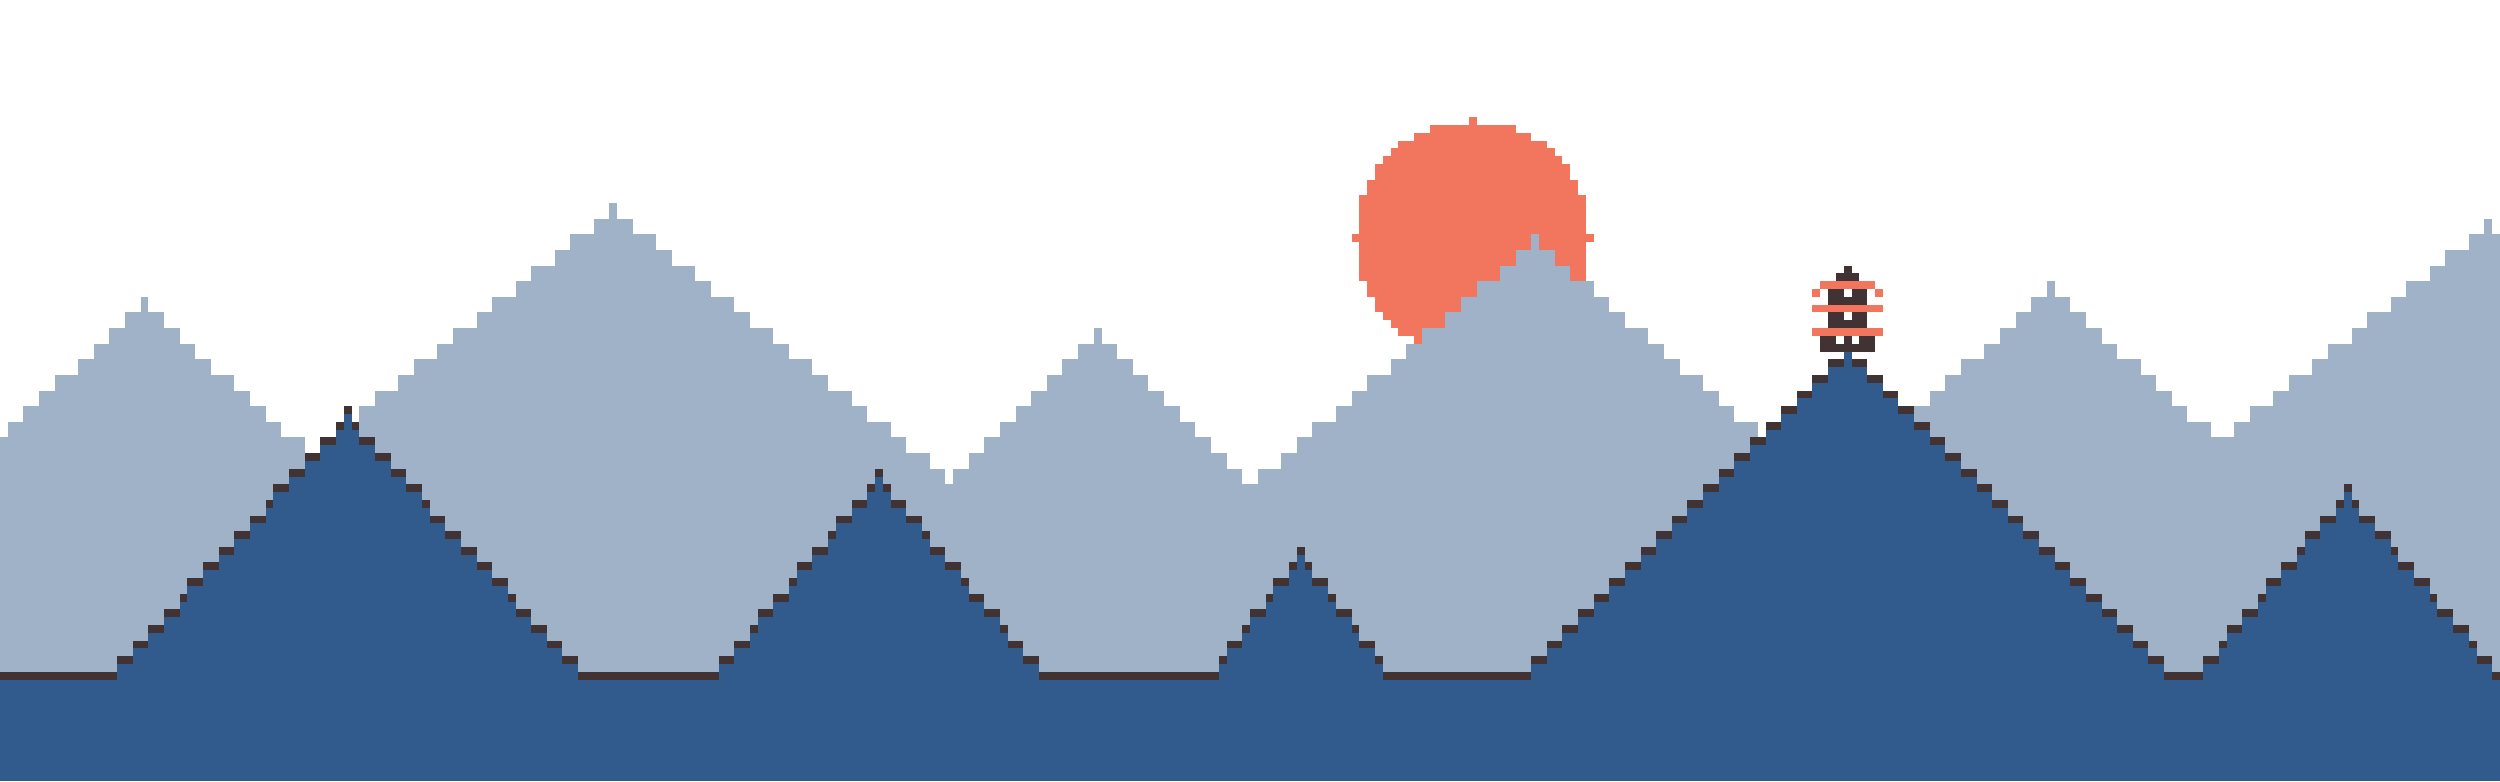
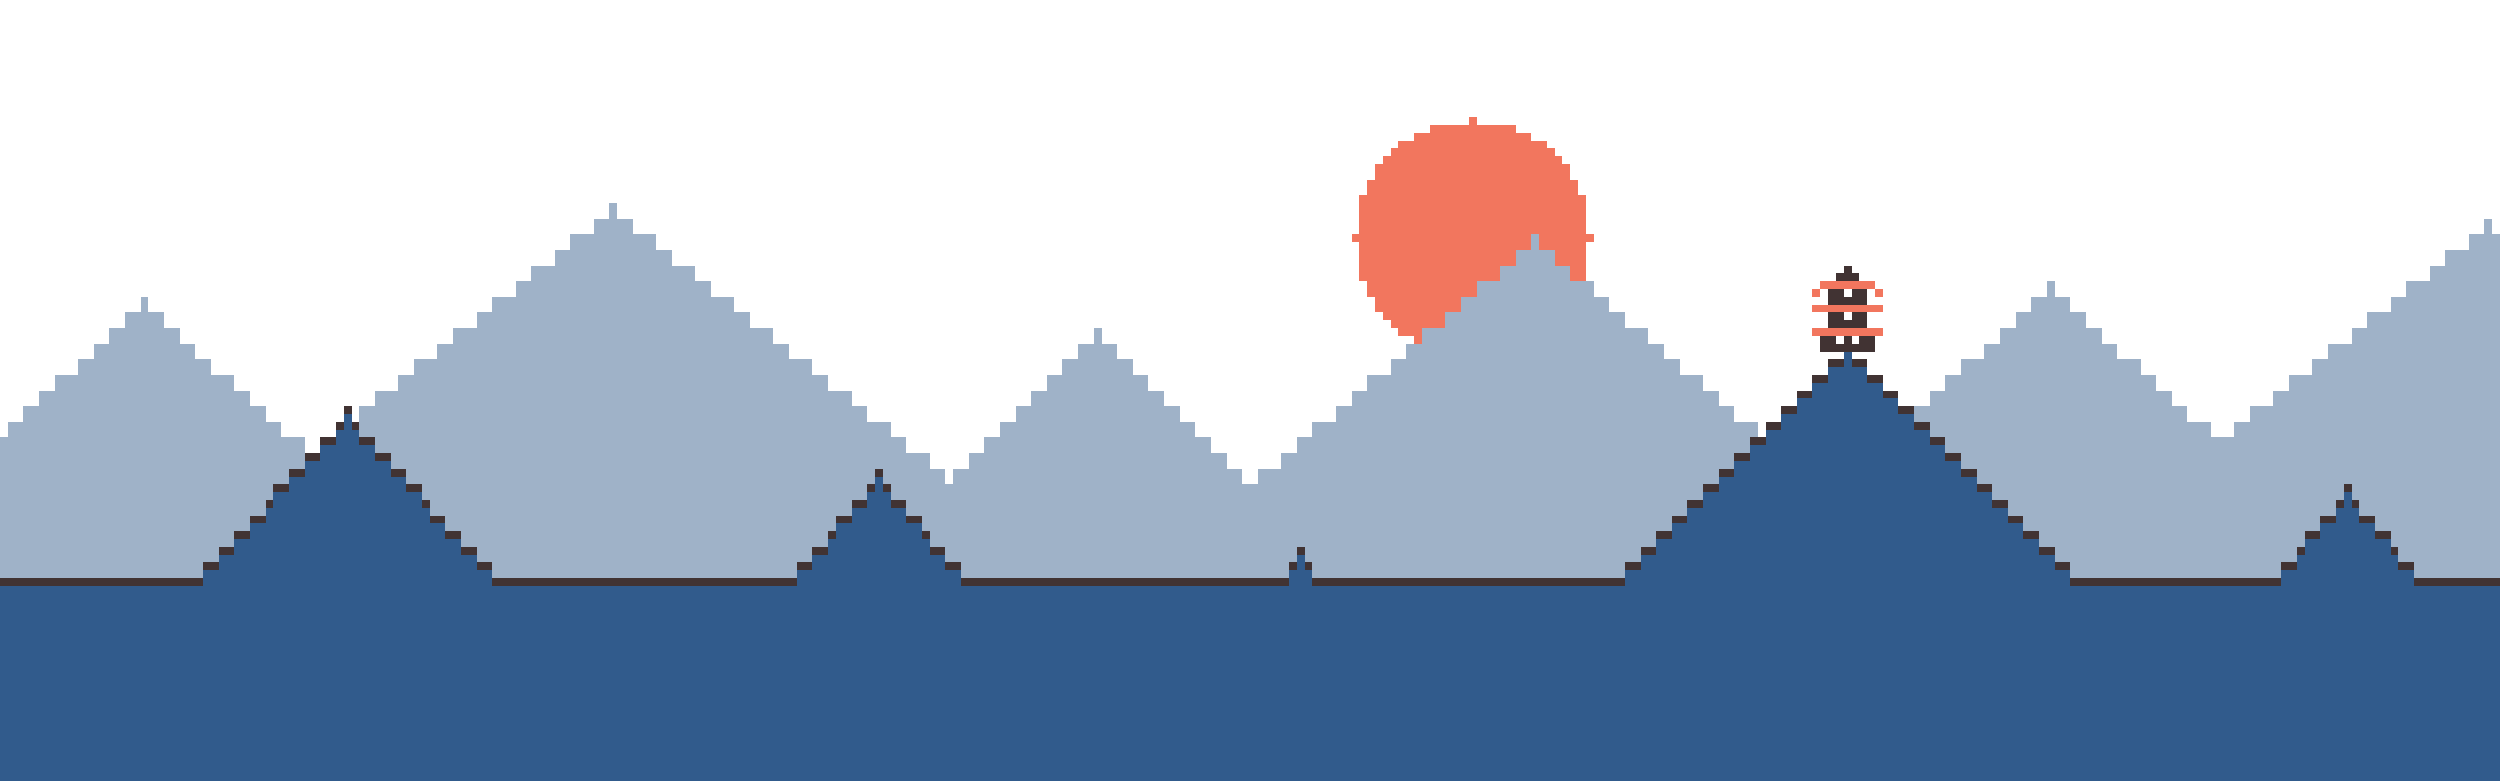
<svg xmlns="http://www.w3.org/2000/svg" viewBox="0 0 320 100" preserveAspectRatio="xMidYMax slice" shape-rendering="crispEdges">
-   <path fill="#9fb2c8" d="M78 26h1v1h-1zM78 27h1v1h-1zM76 28h5v1h-5zM318 28h1v1h-1zM76 29h5v1h-5zM318 29h1v1h-1zM73 30h11v1h-11zM196 30h1v1h-1zM316 30h4v1h-4zM73 31h11v1h-11zM196 31h1v1h-1zM316 31h4v1h-4zM71 32h15v1h-15zM194 32h5v1h-5zM313 32h7v1h-7zM71 33h15v1h-15zM194 33h5v1h-5zM313 33h7v1h-7zM68 34h21v1h-21zM192 34h9v1h-9zM311 34h9v1h-9zM68 35h21v1h-21zM192 35h9v1h-9zM311 35h9v1h-9zM66 36h25v1h-25zM189 36h15v1h-15zM262 36h1v1h-1zM308 36h12v1h-12zM66 37h25v1h-25zM189 37h15v1h-15zM262 37h1v1h-1zM308 37h12v1h-12zM18 38h1v1h-1zM63 38h31v1h-31zM187 38h19v1h-19zM260 38h5v1h-5zM306 38h14v1h-14zM18 39h1v1h-1zM63 39h31v1h-31zM187 39h19v1h-19zM260 39h5v1h-5zM306 39h14v1h-14zM16 40h5v1h-5zM61 40h35v1h-35zM185 40h23v1h-23zM258 40h9v1h-9zM303 40h17v1h-17zM16 41h5v1h-5zM61 41h35v1h-35zM185 41h23v1h-23zM258 41h9v1h-9zM303 41h17v1h-17zM14 42h9v1h-9zM58 42h41v1h-41zM140 42h1v1h-1zM182 42h29v1h-29zM256 42h13v1h-13zM301 42h19v1h-19zM14 43h9v1h-9zM58 43h41v1h-41zM140 43h1v1h-1zM182 43h29v1h-29zM256 43h13v1h-13zM301 43h19v1h-19zM12 44h13v1h-13zM56 44h45v1h-45zM138 44h5v1h-5zM180 44h33v1h-33zM254 44h17v1h-17zM298 44h22v1h-22zM12 45h13v1h-13zM56 45h45v1h-45zM138 45h5v1h-5zM180 45h33v1h-33zM254 45h17v1h-17zM298 45h22v1h-22zM10 46h17v1h-17zM53 46h51v1h-51zM136 46h9v1h-9zM178 46h37v1h-37zM251 46h23v1h-23zM296 46h24v1h-24zM10 47h17v1h-17zM53 47h51v1h-51zM136 47h9v1h-9zM178 47h37v1h-37zM251 47h23v1h-23zM296 47h24v1h-24zM7 48h23v1h-23zM51 48h55v1h-55zM134 48h13v1h-13zM175 48h43v1h-43zM249 48h27v1h-27zM293 48h27v1h-27zM7 49h23v1h-23zM51 49h55v1h-55zM134 49h13v1h-13zM175 49h43v1h-43zM249 49h27v1h-27zM293 49h27v1h-27zM5 50h27v1h-27zM48 50h61v1h-61zM132 50h17v1h-17zM173 50h47v1h-47zM247 50h31v1h-31zM291 50h29v1h-29zM5 51h27v1h-27zM48 51h61v1h-61zM132 51h17v1h-17zM173 51h47v1h-47zM247 51h31v1h-31zM291 51h29v1h-29zM3 52h31v1h-31zM46 52h65v1h-65zM130 52h21v1h-21zM171 52h51v1h-51zM245 52h35v1h-35zM288 52h32v1h-32zM3 53h31v1h-31zM46 53h65v1h-65zM130 53h21v1h-21zM171 53h51v1h-51zM245 53h35v1h-35zM288 53h32v1h-32zM1 54h35v1h-35zM46 54h68v1h-68zM128 54h25v1h-25zM168 54h57v1h-57zM247 54h36v1h-36zM286 54h34v1h-34zM1 55h35v1h-35zM46 55h68v1h-68zM128 55h25v1h-25zM168 55h57v1h-57zM247 55h36v1h-36zM286 55h34v1h-34zM0 56h39v1h-39zM48 56h68v1h-68zM126 56h29v1h-29zM166 56h58v1h-58zM249 56h71v1h-71zM0 57h39v1h-39zM48 57h68v1h-68zM126 57h29v1h-29zM166 57h58v1h-58zM249 57h71v1h-71zM0 58h39v1h-39zM50 58h69v1h-69zM124 58h33v1h-33zM164 58h58v1h-58zM251 58h69v1h-69zM0 59h39v1h-39zM50 59h69v1h-69zM124 59h33v1h-33zM164 59h58v1h-58zM251 59h69v1h-69zM0 60h37v1h-37zM52 60h60v1h-60zM113 60h8v1h-8zM122 60h37v1h-37zM161 60h59v1h-59zM253 60h67v1h-67zM0 61h37v1h-37zM52 61h60v1h-60zM113 61h8v1h-8zM122 61h37v1h-37zM161 61h59v1h-59zM253 61h67v1h-67zM0 62h35v1h-35zM54 62h57v1h-57zM114 62h104v1h-104zM255 62h45v1h-45zM301 62h19v1h-19zM0 63h35v1h-35zM54 63h57v1h-57zM114 63h104v1h-104zM255 63h45v1h-45zM301 63h19v1h-19zM0 64h34v1h-34zM55 64h54v1h-54zM116 64h100v1h-100zM257 64h42v1h-42zM302 64h18v1h-18zM0 65h34v1h-34zM55 65h54v1h-54zM116 65h100v1h-100zM257 65h42v1h-42zM302 65h18v1h-18zM0 66h32v1h-32zM57 66h50v1h-50zM118 66h96v1h-96zM259 66h38v1h-38zM304 66h16v1h-16zM0 67h32v1h-32zM57 67h50v1h-50zM118 67h96v1h-96zM259 67h38v1h-38zM304 67h16v1h-16zM0 68h30v1h-30zM59 68h47v1h-47zM119 68h93v1h-93zM261 68h34v1h-34zM306 68h14v1h-14zM0 69h30v1h-30zM59 69h47v1h-47zM119 69h93v1h-93zM261 69h34v1h-34zM306 69h14v1h-14zM0 70h28v1h-28zM61 70h43v1h-43zM121 70h45v1h-45zM167 70h43v1h-43zM263 70h31v1h-31zM307 70h13v1h-13zM0 71h28v1h-28zM61 71h43v1h-43zM121 71h45v1h-45zM167 71h43v1h-43zM263 71h31v1h-31zM307 71h13v1h-13zM0 72h26v1h-26zM63 72h39v1h-39zM123 72h42v1h-42zM168 72h40v1h-40zM265 72h27v1h-27zM309 72h11v1h-11zM0 73h26v1h-26zM63 73h39v1h-39zM123 73h42v1h-42zM168 73h40v1h-40zM265 73h27v1h-27zM309 73h11v1h-11zM0 74h24v1h-24zM65 74h36v1h-36zM124 74h39v1h-39zM170 74h36v1h-36zM267 74h23v1h-23zM311 74h9v1h-9zM0 75h24v1h-24zM65 75h36v1h-36zM124 75h39v1h-39zM170 75h36v1h-36zM267 75h23v1h-23zM311 75h9v1h-9zM0 76h23v1h-23zM66 76h33v1h-33zM126 76h36v1h-36zM171 76h33v1h-33zM269 76h20v1h-20zM312 76h8v1h-8zM0 77h23v1h-23zM66 77h33v1h-33zM126 77h36v1h-36zM171 77h33v1h-33zM269 77h20v1h-20zM312 77h8v1h-8zM0 78h21v1h-21zM68 78h29v1h-29zM128 78h32v1h-32zM173 78h29v1h-29zM271 78h16v1h-16zM314 78h6v1h-6zM0 79h21v1h-21zM68 79h29v1h-29zM128 79h32v1h-32zM173 79h29v1h-29zM271 79h16v1h-16zM314 79h6v1h-6zM0 80h19v1h-19zM70 80h26v1h-26zM129 80h30v1h-30zM174 80h26v1h-26zM273 80h12v1h-12zM316 80h4v1h-4zM0 81h19v1h-19zM70 81h26v1h-26zM129 81h30v1h-30zM174 81h26v1h-26zM273 81h12v1h-12zM316 81h4v1h-4zM0 82h17v1h-17zM72 82h22v1h-22zM131 82h26v1h-26zM176 82h22v1h-22zM275 82h9v1h-9zM317 82h3v1h-3zM0 83h17v1h-17zM72 83h22v1h-22zM131 83h26v1h-26zM176 83h22v1h-22zM275 83h9v1h-9zM317 83h3v1h-3zM0 84h15v1h-15zM74 84h18v1h-18zM133 84h23v1h-23zM177 84h19v1h-19zM277 84h5v1h-5zM319 84h1v1h-1zM0 85h15v1h-15zM74 85h18v1h-18zM133 85h23v1h-23zM177 85h19v1h-19zM277 85h5v1h-5zM319 85h1v1h-1z" />
+   <path fill="#9fb2c8" d="M78 26h1v1h-1zM78 27h1v1h-1zM76 28h5v1h-5zM318 28h1v1h-1zM76 29h5v1h-5zM318 29h1v1h-1zM73 30h11v1h-11zM196 30h1v1h-1zM316 30h4v1h-4zM73 31h11v1h-11zM196 31h1v1h-1zM316 31h4v1h-4zM71 32h15v1h-15zM194 32h5v1h-5zM313 32h7v1h-7zM71 33h15v1h-15zM194 33h5v1h-5zM313 33h7v1h-7zM68 34h21v1h-21zM192 34h9v1h-9zM311 34h9v1h-9zM68 35h21v1h-21zM192 35h9v1h-9zM311 35h9v1h-9zM66 36h25v1h-25zM189 36h15v1h-15zM262 36h1v1h-1zM308 36h12v1h-12zM66 37h25v1h-25zM189 37h15v1h-15zM262 37h1v1h-1zM308 37h12v1h-12zM18 38h1v1h-1zM63 38h31v1h-31zM187 38h19v1h-19zM260 38h5v1h-5zM306 38h14v1h-14zM18 39h1v1h-1zM63 39h31v1h-31zM187 39h19v1h-19zM260 39h5v1h-5zM306 39h14v1h-14zM16 40h5v1h-5zM61 40h35v1h-35zM185 40h23v1h-23zM258 40h9v1h-9zM303 40h17v1h-17zM16 41h5v1h-5zM61 41h35v1h-35zM185 41h23v1h-23zM258 41h9v1h-9zM303 41h17v1h-17zM14 42h9v1h-9zM58 42h41v1h-41zM140 42h1v1h-1zM182 42h29v1h-29zM256 42h13v1h-13zM301 42h19v1h-19zM14 43h9v1h-9zM58 43h41v1h-41zM140 43h1v1h-1zM182 43h29v1h-29zM256 43h13v1h-13zM301 43h19v1h-19zM12 44h13v1h-13zM56 44h45v1h-45zM138 44h5v1h-5zM180 44h33v1h-33zM254 44h17v1h-17zM298 44h22v1h-22zM12 45h13v1h-13zM56 45h45v1h-45zM138 45h5v1h-5zM180 45h33v1h-33zM254 45h17v1h-17zM298 45h22v1h-22zM10 46h17v1h-17zM53 46h51v1h-51zM136 46h9v1h-9zM178 46h37v1h-37zM251 46h23v1h-23zM296 46h24v1h-24zM10 47h17v1h-17zM53 47h51v1h-51zM136 47h9v1h-9zM178 47h37v1h-37zM251 47h23v1h-23zM296 47h24v1h-24zM7 48h23v1h-23zM51 48h55v1h-55zM134 48h13v1h-13zM175 48h43v1h-43zM249 48h27v1h-27zM293 48h27v1h-27zM7 49h23v1h-23zM51 49h55v1h-55zM134 49h13v1h-13zM175 49h43v1h-43zM249 49h27v1h-27zM293 49h27v1h-27zM5 50h27v1h-27zM48 50h61v1h-61zM132 50h17v1h-17zM173 50h47v1h-47zM247 50h31v1h-31zM291 50h29v1h-29zM5 51h27v1h-27zM48 51h61v1h-61zM132 51h17v1h-17zM173 51h47v1h-47zM247 51h31v1h-31zM291 51h29v1h-29zM3 52h31v1h-31zM46 52h65v1h-65zM130 52h21v1h-21zM171 52h51v1h-51zM245 52h35v1h-35zM288 52h32v1h-32zM3 53h31v1h-31zM46 53h65v1h-65zM130 53h21v1h-21zM171 53h51v1h-51zM245 53h35v1h-35zM288 53h32v1h-32zM1 54h35v1h-35zM46 54h68v1h-68zM128 54h25v1h-25zM168 54h57v1h-57zM247 54h36v1h-36zM286 54h34v1h-34zM1 55h35v1h-35zM46 55h68v1h-68zM128 55h25v1h-25zM168 55h57v1h-57zM247 55h36v1h-36zM286 55h34v1h-34zM0 56h39v1h-39zM48 56h68v1h-68zM126 56h29v1h-29zM166 56h58v1h-58zM249 56h71v1h-71zM0 57h39v1h-39zM48 57h68v1h-68zM126 57h29v1h-29zM166 57h58v1h-58zM249 57h71v1h-71zM0 58h39v1h-39zM50 58h69v1h-69zM124 58h33v1h-33zM164 58h58v1h-58zM251 58h69v1h-69zM0 59h39v1h-39zM50 59h69v1h-69zM124 59h33v1h-33zM164 59h58v1h-58zM251 59h69v1h-69zM0 60h37v1h-37zM52 60h60v1h-60zM113 60h8v1h-8zM122 60h37v1h-37zM161 60h59v1h-59zM253 60h67v1h-67zM0 61h37v1h-37zM52 61h60v1h-60zM113 61h8v1h-8zM122 61h37v1h-37zM161 61h59v1h-59zM253 61h67v1h-67zM0 62h35v1h-35zM54 62h57v1h-57zM114 62h104v1h-104zM255 62h45v1h-45zM301 62h19v1h-19zM0 63h35v1h-35zM54 63h57v1h-57zM114 63h104v1h-104zM255 63h45v1h-45zM301 63h19v1h-19zM0 64h34v1h-34zM55 64h54v1h-54zM116 64h100v1h-100zM257 64h42v1h-42zM302 64h18v1h-18zM0 65h34v1h-34zM55 65h54v1h-54zM116 65h100v1h-100zM257 65h42v1h-42zM302 65h18v1h-18zM0 66h32v1h-32zM57 66h50v1h-50zM118 66h96v1h-96zM259 66h38v1h-38zM304 66h16v1h-16zM0 67h32v1h-32zM57 67h50v1h-50zM118 67h96v1h-96zM259 67h38v1h-38zM304 67h16v1h-16zM0 68h30v1h-30zM59 68h47v1h-47zM119 68h93v1h-93zM261 68h34v1h-34zM306 68h14v1h-14zM0 69h30v1h-30zM59 69h47v1h-47zM119 69h93v1h-93zM261 69h34v1h-34zM306 69h14v1h-14zM0 70h28v1h-28zM61 70h43v1h-43zM121 70h45v1h-45zM167 70h43v1h-43zM263 70h31v1h-31zM307 70h13v1h-13zM0 71h28v1h-28zM61 71h43v1h-43zM121 71h45v1h-45zM167 71h43v1h-43zM263 71h31v1h-31zM307 71h13v1h-13zM0 72h26v1h-26zM63 72h39v1h-39zM123 72h42v1h-42zM168 72h40v1h-40zM265 72h27v1h-27zM309 72h11v1h-11zM0 73h26v1h-26zM63 73h39v1h-39zM123 73h42v1h-42zM168 73h40v1h-40zM265 73h27v1h-27zM309 73h11v1h-11z" />
  <path fill="#f2765e" d="M188 15h1v1h-1zM183 16h11v1h-11zM181 17h15v1h-15zM179 18h19v1h-19zM178 19h21v1h-21zM177 20h23v1h-23zM176 21h25v1h-25zM176 22h25v1h-25zM175 23h27v1h-27zM175 24h27v1h-27zM174 25h29v1h-29zM174 26h29v1h-29zM174 27h29v1h-29zM174 28h29v1h-29zM174 29h29v1h-29zM173 30h23v1h-23zM197 30h7v1h-7zM174 31h22v1h-22zM197 31h6v1h-6zM174 32h20v1h-20zM199 32h4v1h-4zM174 33h20v1h-20zM199 33h4v1h-4zM174 34h18v1h-18zM201 34h2v1h-2zM174 35h18v1h-18zM201 35h2v1h-2zM175 36h14v1h-14zM233 36h7v1h-7zM175 37h14v1h-14zM232 37h1v1h-1zM240 37h1v1h-1zM176 38h11v1h-11zM176 39h11v1h-11zM232 39h9v1h-9zM177 40h8v1h-8zM178 41h7v1h-7zM179 42h3v1h-3zM232 42h9v1h-9zM181 43h1v1h-1z" />
-   <path fill="#315b8c" d="M236 45h1v1h-1zM236 46h1v1h-1zM234 47h5v1h-5zM234 48h5v1h-5zM232 49h9v1h-9zM232 50h9v1h-9zM230 51h13v1h-13zM230 52h13v1h-13zM44 53h1v1h-1zM228 53h17v1h-17zM44 54h1v1h-1zM228 54h17v1h-17zM43 55h3v1h-3zM226 55h21v1h-21zM43 56h3v1h-3zM226 56h21v1h-21zM41 57h7v1h-7zM224 57h25v1h-25zM41 58h7v1h-7zM224 58h25v1h-25zM39 59h11v1h-11zM222 59h29v1h-29zM39 60h11v1h-11zM222 60h29v1h-29zM37 61h15v1h-15zM112 61h1v1h-1zM220 61h33v1h-33zM37 62h15v1h-15zM112 62h1v1h-1zM220 62h33v1h-33zM35 63h19v1h-19zM111 63h3v1h-3zM218 63h37v1h-37zM300 63h1v1h-1zM35 64h19v1h-19zM111 64h3v1h-3zM218 64h37v1h-37zM300 64h1v1h-1zM34 65h21v1h-21zM109 65h7v1h-7zM216 65h41v1h-41zM299 65h3v1h-3zM34 66h21v1h-21zM109 66h7v1h-7zM216 66h41v1h-41zM299 66h3v1h-3zM32 67h25v1h-25zM107 67h11v1h-11zM214 67h45v1h-45zM297 67h7v1h-7zM32 68h25v1h-25zM107 68h11v1h-11zM214 68h45v1h-45zM297 68h7v1h-7zM30 69h29v1h-29zM106 69h13v1h-13zM212 69h49v1h-49zM295 69h11v1h-11zM30 70h29v1h-29zM106 70h13v1h-13zM212 70h49v1h-49zM295 70h11v1h-11zM28 71h33v1h-33zM104 71h17v1h-17zM166 71h1v1h-1zM210 71h53v1h-53zM294 71h13v1h-13zM28 72h33v1h-33zM104 72h17v1h-17zM166 72h1v1h-1zM210 72h53v1h-53zM294 72h13v1h-13zM26 73h37v1h-37zM102 73h21v1h-21zM165 73h3v1h-3zM208 73h57v1h-57zM292 73h17v1h-17zM26 74h37v1h-37zM102 74h21v1h-21zM165 74h3v1h-3zM208 74h57v1h-57zM292 74h17v1h-17zM24 75h41v1h-41zM101 75h23v1h-23zM163 75h7v1h-7zM206 75h61v1h-61zM290 75h21v1h-21zM24 76h41v1h-41zM101 76h23v1h-23zM163 76h7v1h-7zM206 76h61v1h-61zM290 76h21v1h-21zM23 77h43v1h-43zM99 77h27v1h-27zM162 77h9v1h-9zM204 77h65v1h-65zM289 77h23v1h-23zM23 78h43v1h-43zM99 78h27v1h-27zM162 78h9v1h-9zM204 78h65v1h-65zM289 78h23v1h-23zM21 79h47v1h-47zM97 79h31v1h-31zM160 79h13v1h-13zM202 79h69v1h-69zM287 79h27v1h-27zM21 80h47v1h-47zM97 80h31v1h-31zM160 80h13v1h-13zM202 80h69v1h-69zM287 80h27v1h-27zM19 81h51v1h-51zM96 81h33v1h-33zM159 81h15v1h-15zM200 81h73v1h-73zM285 81h31v1h-31zM19 82h51v1h-51zM96 82h33v1h-33zM159 82h15v1h-15zM200 82h73v1h-73zM285 82h31v1h-31zM17 83h55v1h-55zM94 83h37v1h-37zM157 83h19v1h-19zM198 83h77v1h-77zM284 83h33v1h-33zM17 84h55v1h-55zM94 84h37v1h-37zM157 84h19v1h-19zM198 84h77v1h-77zM284 84h33v1h-33zM15 85h59v1h-59zM92 85h41v1h-41zM156 85h21v1h-21zM196 85h81v1h-81zM282 85h37v1h-37zM15 86h59v1h-59zM92 86h41v1h-41zM156 86h21v1h-21zM196 86h81v1h-81zM282 86h37v1h-37zM0 87h320v1h-320zM0 88h320v1h-320zM0 89h320v1h-320zM0 90h320v1h-320zM0 91h320v1h-320zM0 92h320v1h-320zM0 93h320v1h-320zM0 94h320v1h-320zM0 95h320v1h-320zM0 96h320v1h-320zM0 97h320v1h-320zM0 98h320v1h-320zM0 99h320v1h-320z" />
-   <path fill="#413333" d="M236 34h1v1h-1zM235 35h3v1h-3zM234 37h2v1h-2zM237 37h2v1h-2zM234 38h5v1h-5zM234 40h2v1h-2zM237 40h2v1h-2zM234 41h5v1h-5zM233 43h2v1h-2zM236 43h1v1h-1zM238 43h2v1h-2zM233 44h7v1h-7zM234 46h2v1h-2zM237 46h2v1h-2zM232 48h2v1h-2zM239 48h2v1h-2zM230 50h2v1h-2zM241 50h2v1h-2zM44 52h1v1h-1zM228 52h2v1h-2zM243 52h2v1h-2zM43 54h1v1h-1zM45 54h1v1h-1zM226 54h2v1h-2zM245 54h2v1h-2zM41 56h2v1h-2zM46 56h2v1h-2zM224 56h2v1h-2zM247 56h2v1h-2zM39 58h2v1h-2zM48 58h2v1h-2zM222 58h2v1h-2zM249 58h2v1h-2zM37 60h2v1h-2zM50 60h2v1h-2zM112 60h1v1h-1zM220 60h2v1h-2zM251 60h2v1h-2zM35 62h2v1h-2zM52 62h2v1h-2zM111 62h1v1h-1zM113 62h1v1h-1zM218 62h2v1h-2zM253 62h2v1h-2zM300 62h1v1h-1zM34 64h1v1h-1zM54 64h1v1h-1zM109 64h2v1h-2zM114 64h2v1h-2zM216 64h2v1h-2zM255 64h2v1h-2zM299 64h1v1h-1zM301 64h1v1h-1zM32 66h2v1h-2zM55 66h2v1h-2zM107 66h2v1h-2zM116 66h2v1h-2zM214 66h2v1h-2zM257 66h2v1h-2zM297 66h2v1h-2zM302 66h2v1h-2zM30 68h2v1h-2zM57 68h2v1h-2zM106 68h1v1h-1zM118 68h1v1h-1zM212 68h2v1h-2zM259 68h2v1h-2zM295 68h2v1h-2zM304 68h2v1h-2zM28 70h2v1h-2zM59 70h2v1h-2zM104 70h2v1h-2zM119 70h2v1h-2zM166 70h1v1h-1zM210 70h2v1h-2zM261 70h2v1h-2zM294 70h1v1h-1zM306 70h1v1h-1zM26 72h2v1h-2zM61 72h2v1h-2zM102 72h2v1h-2zM121 72h2v1h-2zM165 72h1v1h-1zM167 72h1v1h-1zM208 72h2v1h-2zM263 72h2v1h-2zM292 72h2v1h-2zM307 72h2v1h-2zM24 74h2v1h-2zM63 74h2v1h-2zM101 74h1v1h-1zM123 74h1v1h-1zM163 74h2v1h-2zM168 74h2v1h-2zM206 74h2v1h-2zM265 74h2v1h-2zM290 74h2v1h-2zM309 74h2v1h-2zM23 76h1v1h-1zM65 76h1v1h-1zM99 76h2v1h-2zM124 76h2v1h-2zM162 76h1v1h-1zM170 76h1v1h-1zM204 76h2v1h-2zM267 76h2v1h-2zM289 76h1v1h-1zM311 76h1v1h-1zM21 78h2v1h-2zM66 78h2v1h-2zM97 78h2v1h-2zM126 78h2v1h-2zM160 78h2v1h-2zM171 78h2v1h-2zM202 78h2v1h-2zM269 78h2v1h-2zM287 78h2v1h-2zM312 78h2v1h-2zM19 80h2v1h-2zM68 80h2v1h-2zM96 80h1v1h-1zM128 80h1v1h-1zM159 80h1v1h-1zM173 80h1v1h-1zM200 80h2v1h-2zM271 80h2v1h-2zM285 80h2v1h-2zM314 80h2v1h-2zM17 82h2v1h-2zM70 82h2v1h-2zM94 82h2v1h-2zM129 82h2v1h-2zM157 82h2v1h-2zM174 82h2v1h-2zM198 82h2v1h-2zM273 82h2v1h-2zM284 82h1v1h-1zM316 82h1v1h-1zM15 84h2v1h-2zM72 84h2v1h-2zM92 84h2v1h-2zM131 84h2v1h-2zM156 84h1v1h-1zM176 84h1v1h-1zM196 84h2v1h-2zM275 84h2v1h-2zM282 84h2v1h-2zM317 84h2v1h-2zM0 86h15v1h-15zM74 86h18v1h-18zM133 86h23v1h-23zM177 86h19v1h-19zM277 86h5v1h-5zM319 86h1v1h-1z" />
+   <path fill="#315b8c" d="M236 45h1v1h-1zM236 46h1v1h-1zM234 47h5v1h-5zM234 48h5v1h-5zM232 49h9v1h-9zM232 50h9v1h-9zM230 51h13v1h-13zM230 52h13v1h-13zM44 53h1v1h-1zM228 53h17v1h-17zM44 54h1v1h-1zM228 54h17v1h-17zM43 55h3v1h-3zM226 55h21v1h-21zM43 56h3v1h-3zM226 56h21v1h-21zM41 57h7v1h-7zM224 57h25v1h-25zM41 58h7v1h-7zM224 58h25v1h-25zM39 59h11v1h-11zM222 59h29v1h-29zM39 60h11v1h-11zM222 60h29v1h-29zM37 61h15v1h-15zM112 61h1v1h-1zM220 61h33v1h-33zM37 62h15v1h-15zM112 62h1v1h-1zM220 62h33v1h-33zM35 63h19v1h-19zM111 63h3v1h-3zM218 63h37v1h-37zM300 63h1v1h-1zM35 64h19v1h-19zM111 64h3v1h-3zM218 64h37v1h-37zM300 64h1v1h-1zM34 65h21v1h-21zM109 65h7v1h-7zM216 65h41v1h-41zM299 65h3v1h-3zM34 66h21v1h-21zM109 66h7v1h-7zM216 66h41v1h-41zM299 66h3v1h-3zM32 67h25v1h-25zM107 67h11v1h-11zM214 67h45v1h-45zM297 67h7v1h-7zM32 68h25v1h-25zM107 68h11v1h-11zM214 68h45v1h-45zM297 68h7v1h-7zM30 69h29v1h-29zM106 69h13v1h-13zM212 69h49v1h-49zM295 69h11v1h-11zM30 70h29v1h-29zM106 70h13v1h-13zM212 70h49v1h-49zM295 70h11v1h-11zM28 71h33v1h-33zM104 71h17v1h-17zM166 71h1v1h-1zM210 71h53v1h-53zM294 71h13v1h-13zM28 72h33v1h-33zM104 72h17v1h-17zM166 72h1v1h-1zM210 72h53v1h-53zM294 72h13v1h-13zM26 73h37v1h-37zM102 73h21v1h-21zM165 73h3v1h-3zM208 73h57v1h-57zM292 73h17v1h-17zM26 74h37v1h-37zM102 74h21v1h-21zM165 74h3v1h-3zM208 74h57v1h-57zM292 74h17v1h-17zM0 75h320v1h-320zM0 76h320v1h-320zM0 77h320v1h-320zM0 78h320v1h-320zM0 79h320v1h-320zM0 80h320v1h-320zM0 81h320v1h-320zM0 82h320v1h-320zM0 83h320v1h-320zM0 84h320v1h-320zM0 85h320v1h-320zM0 86h320v1h-320zM0 87h320v1h-320zM0 88h320v1h-320zM0 89h320v1h-320zM0 90h320v1h-320zM0 91h320v1h-320zM0 92h320v1h-320zM0 93h320v1h-320zM0 94h320v1h-320zM0 95h320v1h-320zM0 96h320v1h-320zM0 97h320v1h-320zM0 98h320v1h-320zM0 99h320v1h-320z" />
+   <path fill="#413333" d="M236 34h1v1h-1zM235 35h3v1h-3zM234 37h2v1h-2zM237 37h2v1h-2zM234 38h5v1h-5zM234 40h2v1h-2zM237 40h2v1h-2zM234 41h5v1h-5zM233 43h2v1h-2zM236 43h1v1h-1zM238 43h2v1h-2zM233 44h7v1h-7zM234 46h2v1h-2zM237 46h2v1h-2zM232 48h2v1h-2zM239 48h2v1h-2zM230 50h2v1h-2zM241 50h2v1h-2zM44 52h1v1h-1zM228 52h2v1h-2zM243 52h2v1h-2zM43 54h1v1h-1zM45 54h1v1h-1zM226 54h2v1h-2zM245 54h2v1h-2zM41 56h2v1h-2zM46 56h2v1h-2zM224 56h2v1h-2zM247 56h2v1h-2zM39 58h2v1h-2zM48 58h2v1h-2zM222 58h2v1h-2zM249 58h2v1h-2zM37 60h2v1h-2zM50 60h2v1h-2zM112 60h1v1h-1zM220 60h2v1h-2zM251 60h2v1h-2zM35 62h2v1h-2zM52 62h2v1h-2zM111 62h1v1h-1zM113 62h1v1h-1zM218 62h2v1h-2zM253 62h2v1h-2zM300 62h1v1h-1zM34 64h1v1h-1zM54 64h1v1h-1zM109 64h2v1h-2zM114 64h2v1h-2zM216 64h2v1h-2zM255 64h2v1h-2zM299 64h1v1h-1zM301 64h1v1h-1zM32 66h2v1h-2zM55 66h2v1h-2zM107 66h2v1h-2zM116 66h2v1h-2zM214 66h2v1h-2zM257 66h2v1h-2zM297 66h2v1h-2zM302 66h2v1h-2zM30 68h2v1h-2zM57 68h2v1h-2zM106 68h1v1h-1zM118 68h1v1h-1zM212 68h2v1h-2zM259 68h2v1h-2zM295 68h2v1h-2zM304 68h2v1h-2zM28 70h2v1h-2zM59 70h2v1h-2zM104 70h2v1h-2zM119 70h2v1h-2zM166 70h1v1h-1zM210 70h2v1h-2zM261 70h2v1h-2zM294 70h1v1h-1zM306 70h1v1h-1zM26 72h2v1h-2zM61 72h2v1h-2zM102 72h2v1h-2zM121 72h2v1h-2zM165 72h1v1h-1zM167 72h1v1h-1zM208 72h2v1h-2zM263 72h2v1h-2zM292 72h2v1h-2zM307 72h2v1h-2zM0 74h26v1h-26zM63 74h39v1h-39zM123 74h42v1h-42zM168 74h40v1h-40zM265 74h27v1h-27zM309 74h11v1h-11z" />
</svg>
